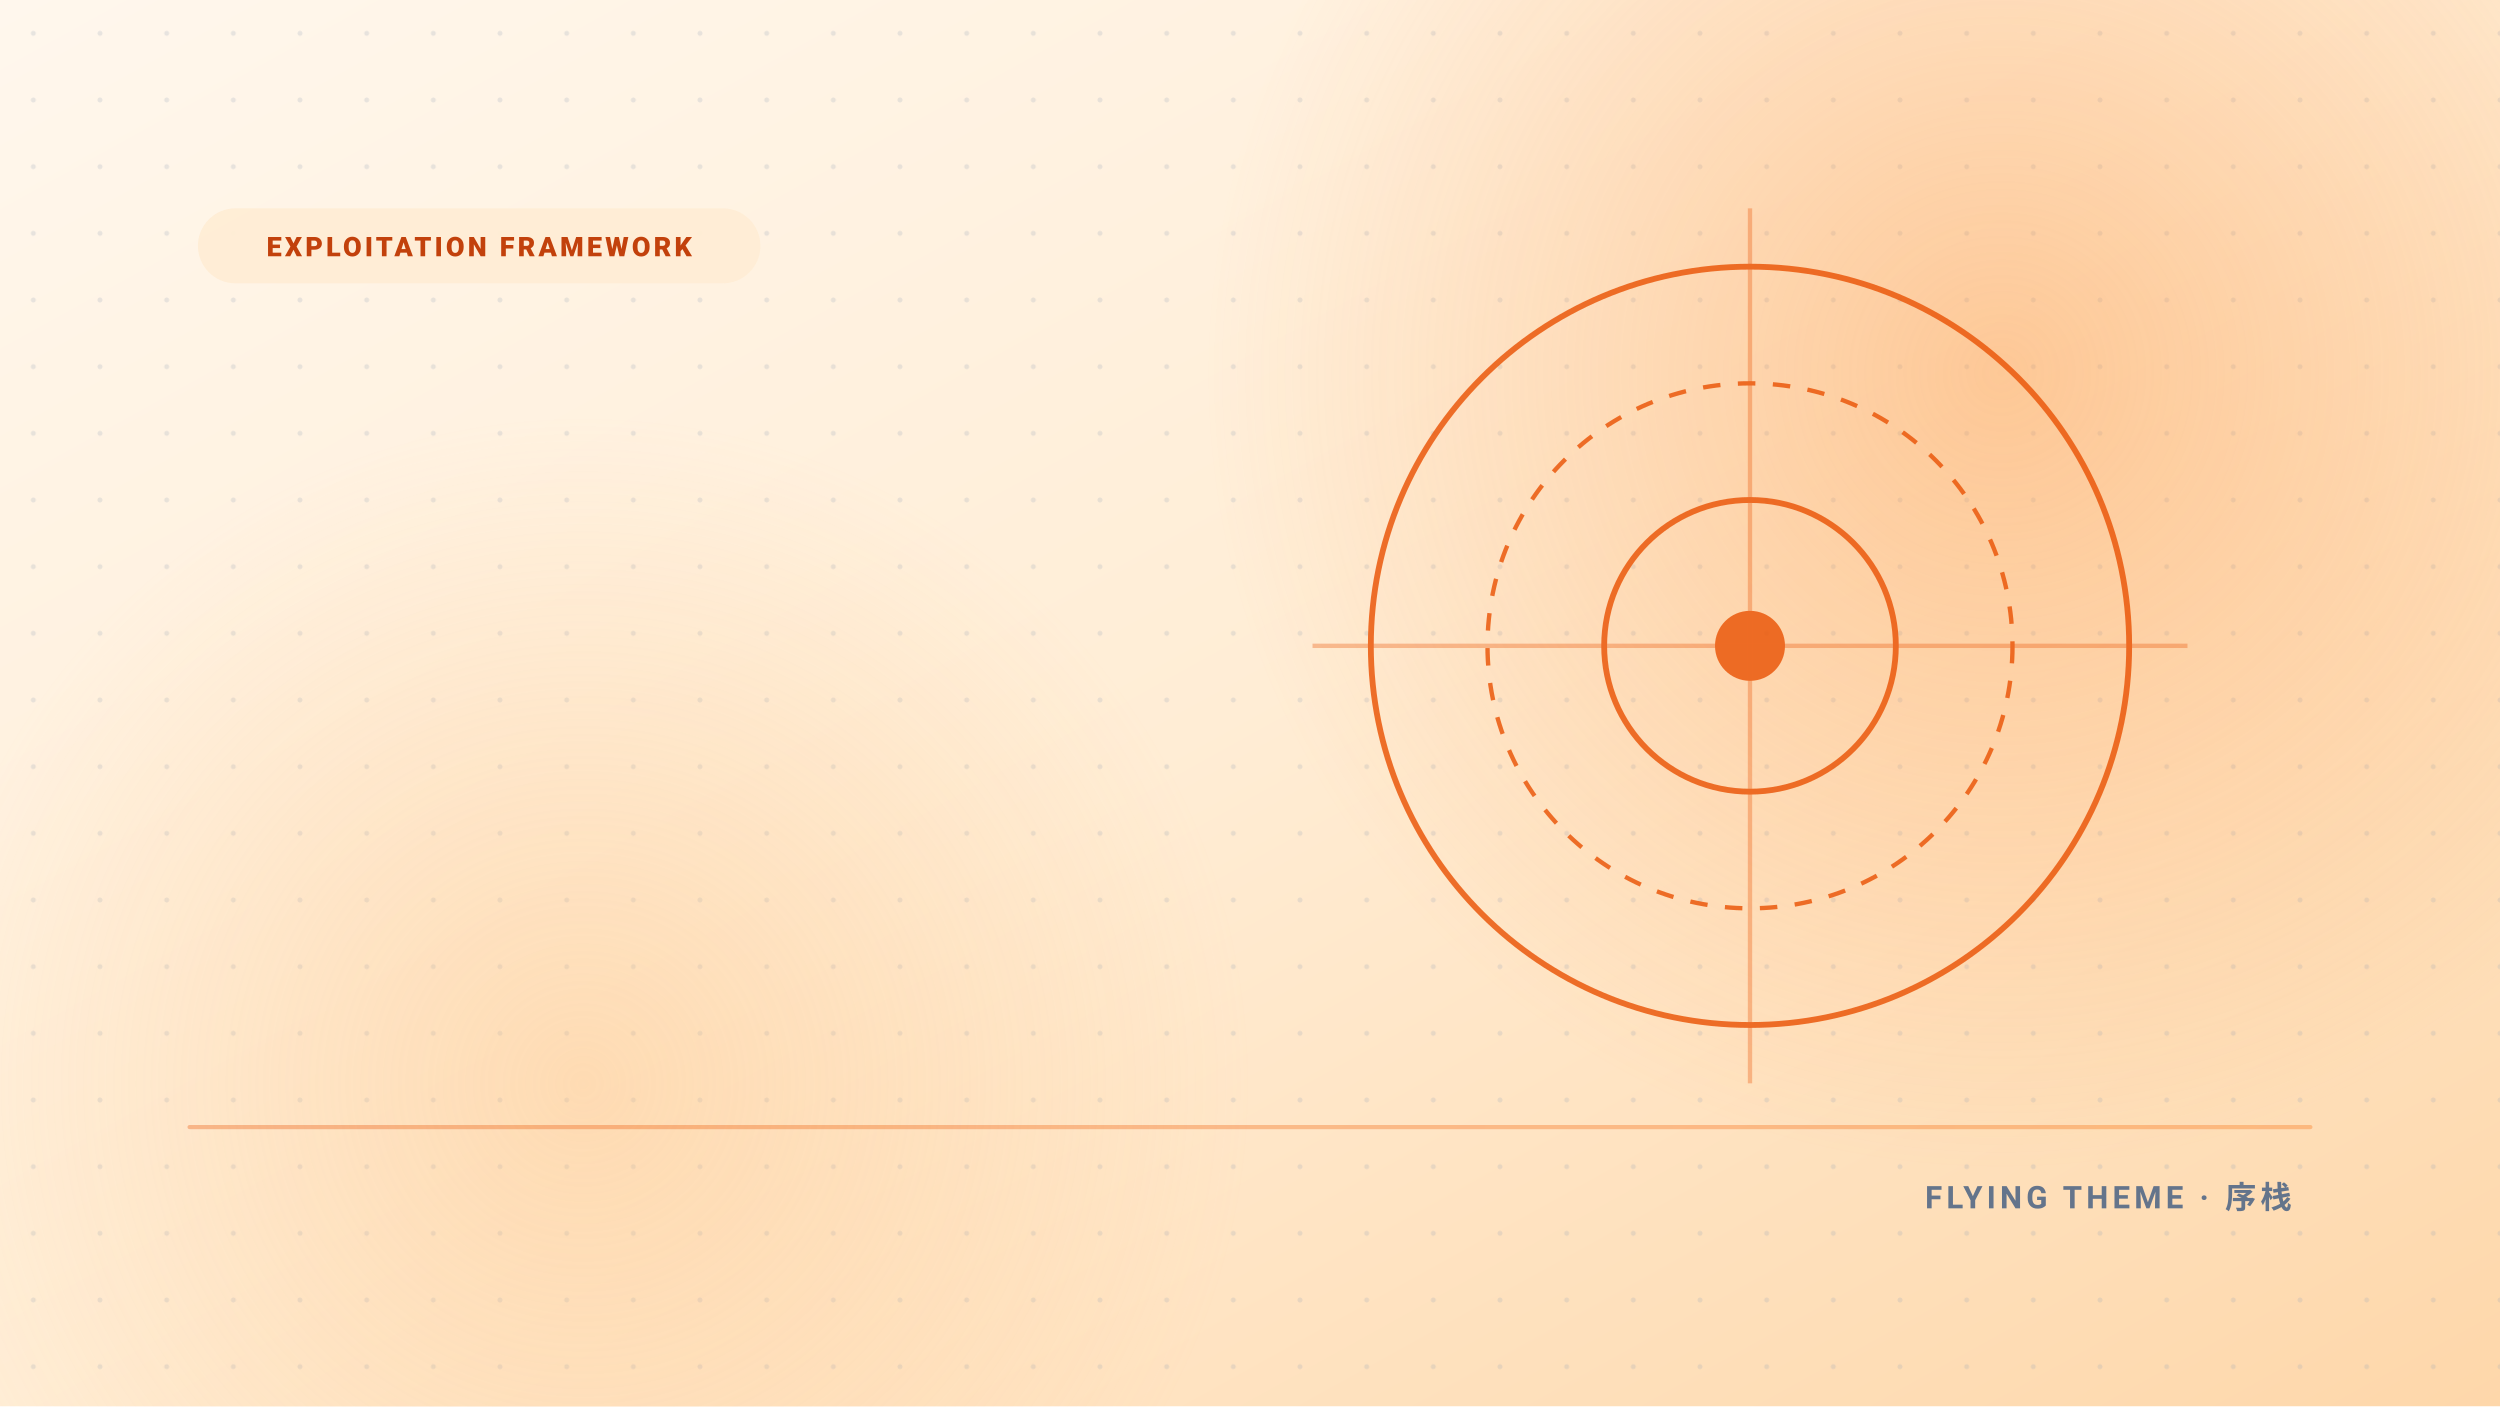
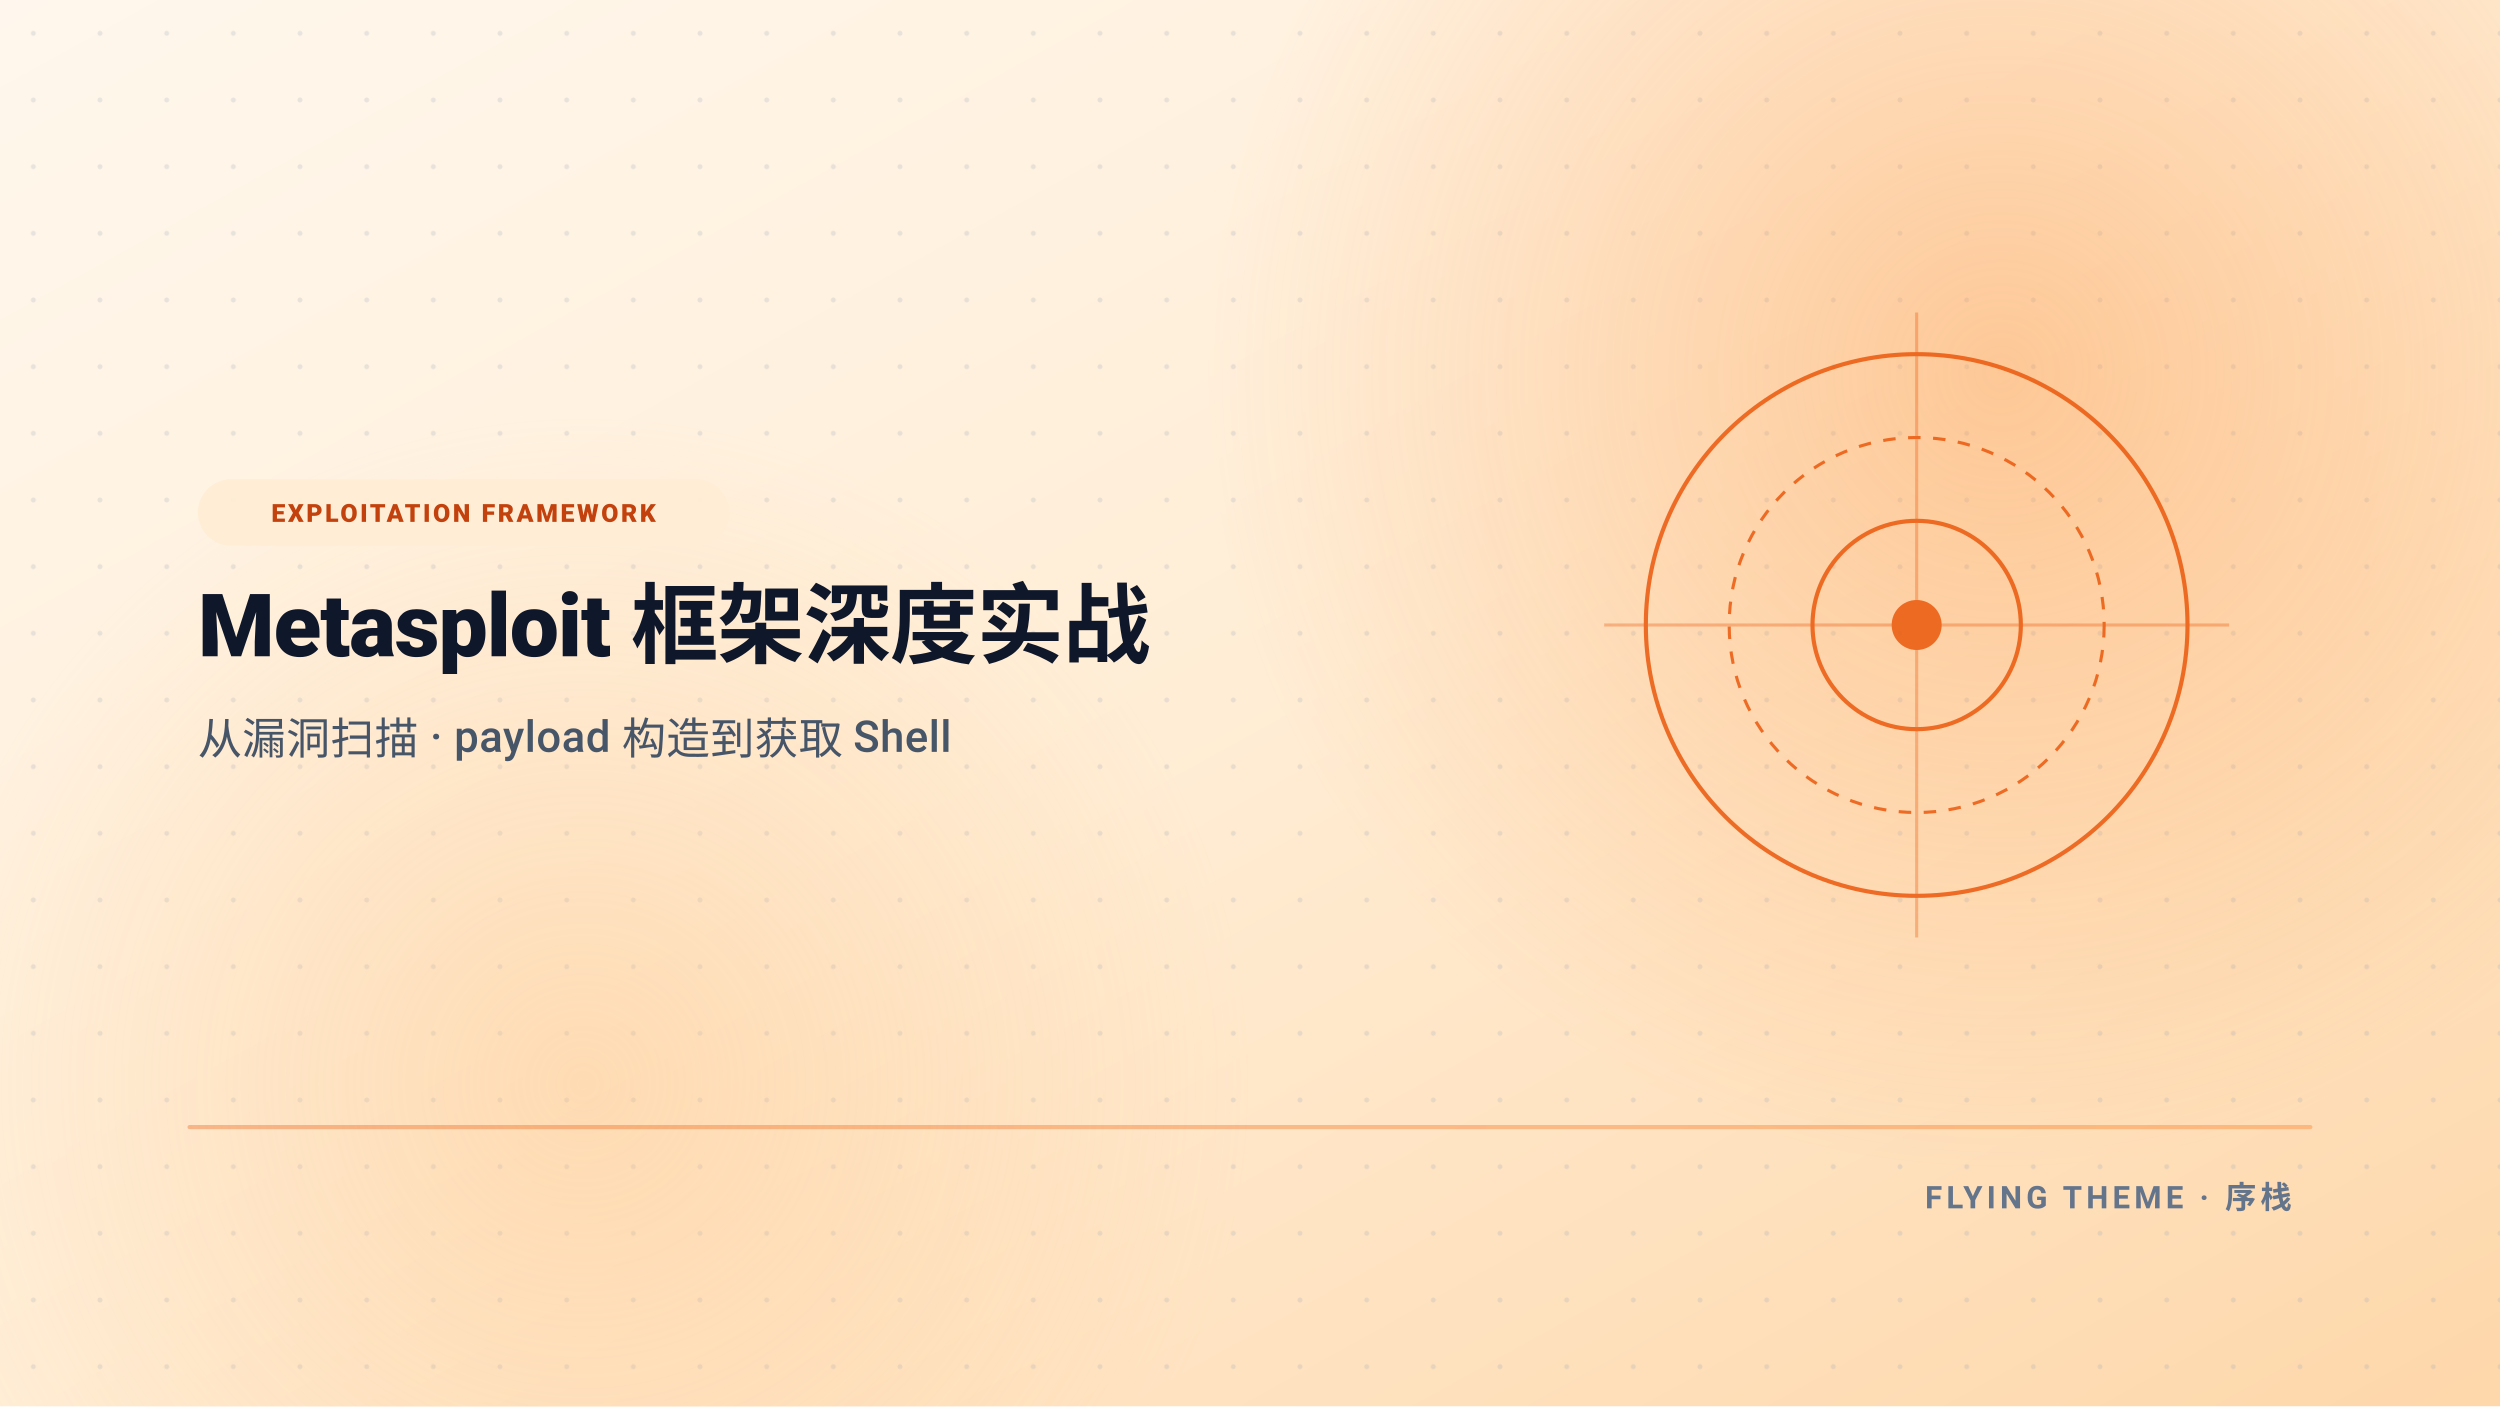
<svg xmlns="http://www.w3.org/2000/svg" viewBox="0 0 1200 675" width="1200" height="675" style="background-color: #FFF7ED;">
  <defs>
    <linearGradient id="bgGrad_metasploit_deep_dive" x1="0%" y1="0%" x2="100%" y2="100%">
      <stop offset="0%" stop-color="#FFF7ED" />
      <stop offset="50%" stop-color="#FFEDD5" />
      <stop offset="100%" stop-color="#FED7AA" />
    </linearGradient>
    <linearGradient id="accentGrad_metasploit_deep_dive" x1="0%" y1="0%" x2="100%" y2="0%">
      <stop offset="0%" stop-color="#EA580C" />
      <stop offset="100%" stop-color="#F97316" />
    </linearGradient>
    <pattern id="dotGrid_metasploit_deep_dive" width="32" height="32" patternUnits="userSpaceOnUse">
      <circle cx="16" cy="16" r="1.2" fill="#94A3B8" opacity="0.22" />
    </pattern>
    <radialGradient id="glow1_metasploit_deep_dive" cx="50%" cy="50%" r="50%">
      <stop offset="0%" stop-color="#FB923C" stop-opacity="0.4" />
      <stop offset="100%" stop-color="#FB923C" stop-opacity="0" />
    </radialGradient>
    <radialGradient id="glow2_metasploit_deep_dive" cx="50%" cy="50%" r="50%">
      <stop offset="0%" stop-color="#FDBA74" stop-opacity="0.35" />
      <stop offset="100%" stop-color="#FDBA74" stop-opacity="0" />
    </radialGradient>
  </defs>
  <rect width="100%" height="100%" fill="url(#bgGrad_metasploit_deep_dive)" />
  <rect width="100%" height="100%" fill="url(#dotGrid_metasploit_deep_dive)" />
  <circle cx="960" cy="180" r="380" fill="url(#glow1_metasploit_deep_dive)" />
  <circle cx="280" cy="520" r="320" fill="url(#glow2_metasploit_deep_dive)" />
-   <g transform="translate(630, 100) scale(1.4)" opacity="0.85">
+   <g transform="translate(770, 150)" opacity="0.85">
    <circle cx="150" cy="150" r="130" fill="none" stroke="#EA580C" stroke-width="2" />
    <circle cx="150" cy="150" r="90" fill="none" stroke="#EA580C" stroke-width="1.5" stroke-dasharray="6 6" />
    <circle cx="150" cy="150" r="50" fill="none" stroke="#EA580C" stroke-width="2" />
    <circle cx="150" cy="150" r="12" fill="#EA580C" />
    <line x1="150" y1="0" x2="150" y2="300" stroke="#EA580C" stroke-width="1.5" opacity="0.4" />
    <line x1="0" y1="150" x2="300" y2="150" stroke="#EA580C" stroke-width="1.5" opacity="0.4" />
  </g>
  <rect x="90" y="540" width="1020" height="2" fill="url(#accentGrad_metasploit_deep_dive)" opacity="0.35" rx="1" />
-   <g transform="translate(95, 100)">
-     <rect x="0" y="0" width="270" height="36" rx="18" fill="#FFEDD5" opacity="0.95" />
-     <text x="135" y="23" text-anchor="middle" font-family="system-ui, -apple-system, BlinkMacSystemFont, 'Segoe UI', Roboto, sans-serif" font-size="13" font-weight="800" fill="#C2410C" letter-spacing="1.5">
+   <g transform="translate(95, 230)">
+     <rect x="0" y="0" width="255" height="32" rx="16" fill="#FFEDD5" opacity="0.95" />
+     <text x="127.5" y="20.5" text-anchor="middle" font-family="system-ui, -apple-system, BlinkMacSystemFont, 'Segoe UI', Roboto, 'PingFang SC', 'Microsoft YaHei', sans-serif" font-size="12" font-weight="800" fill="#C2410C" letter-spacing="1.2">
      EXPLOITATION FRAMEWORK
+     </text>
+     <text x="0" y="85" font-family="system-ui, -apple-system, BlinkMacSystemFont, 'Segoe UI', Roboto, 'PingFang SC', 'Microsoft YaHei', sans-serif" font-size="42" font-weight="800" fill="#0F172A" letter-spacing="-0.5">
+       Metasploit 框架深度实战
+     </text>
+     <text x="0" y="132" font-family="system-ui, -apple-system, BlinkMacSystemFont, 'Segoe UI', Roboto, 'PingFang SC', 'Microsoft YaHei', sans-serif" font-size="21" font-weight="500" fill="#475569" letter-spacing="0.2">
+       从漏洞扫描 · payload 构造到获取 Shell
    </text>
  </g>
  <g transform="translate(1100, 580)">
-     <text text-anchor="end" font-family="system-ui, -apple-system, BlinkMacSystemFont, 'Segoe UI', Roboto, sans-serif" font-size="15" font-weight="600" fill="#64748B" letter-spacing="2">
+     <text text-anchor="end" font-family="system-ui, -apple-system, BlinkMacSystemFont, 'Segoe UI', Roboto, 'PingFang SC', 'Microsoft YaHei', sans-serif" font-size="15" font-weight="600" fill="#64748B" letter-spacing="2">
      FLYING THEME · 序栈
    </text>
  </g>
</svg>
